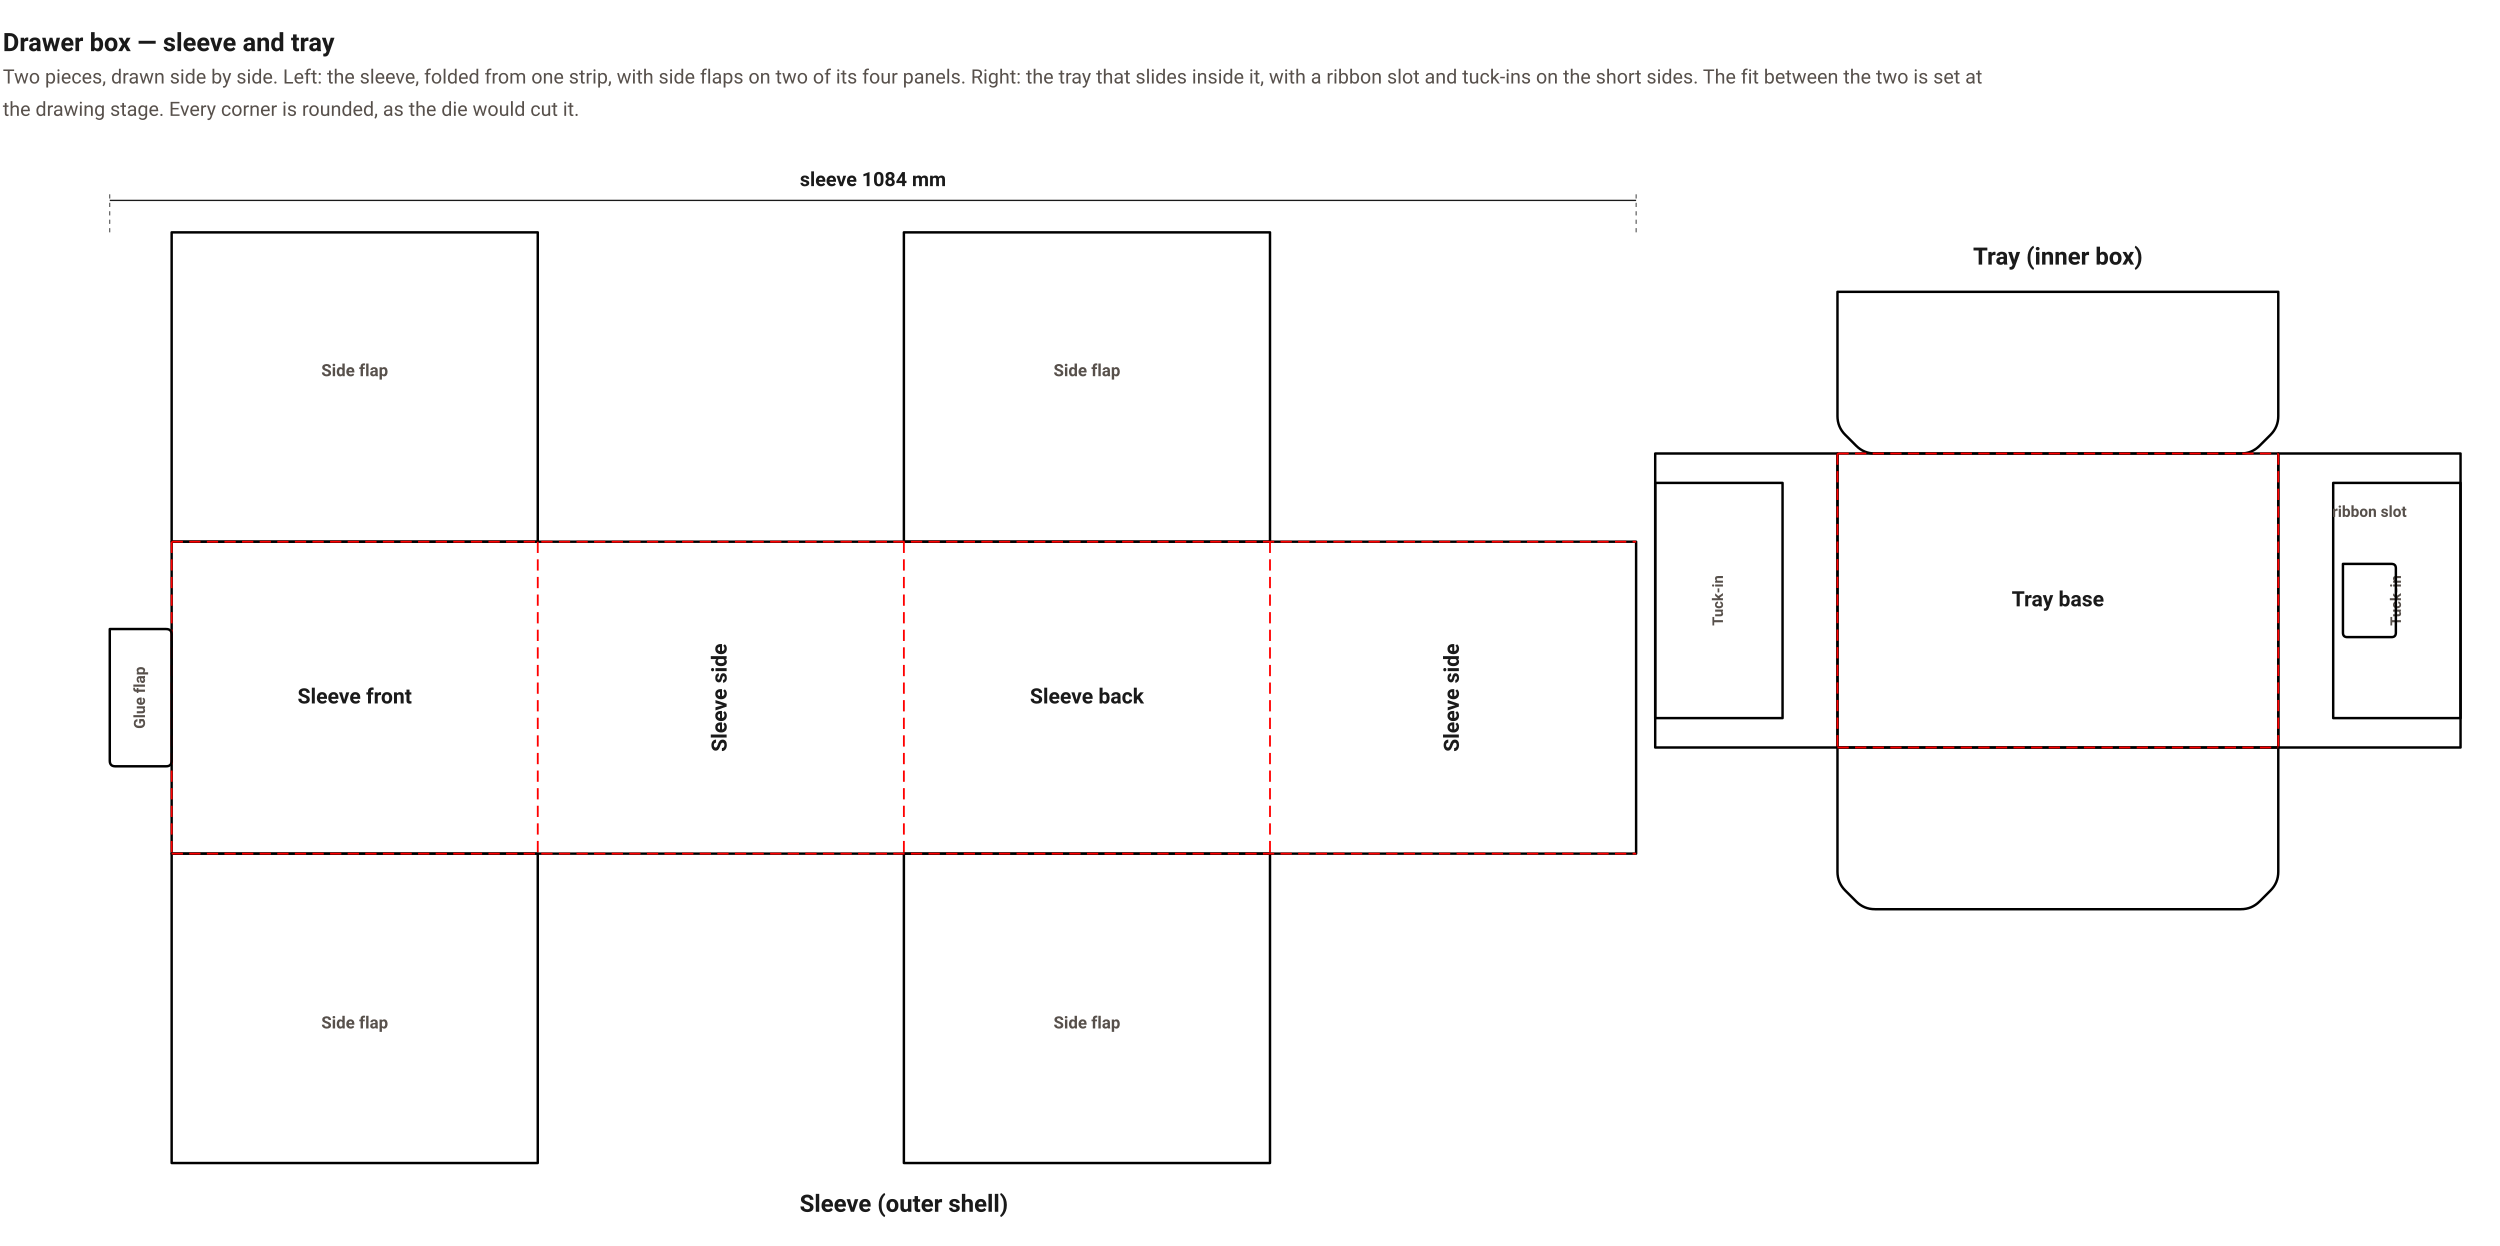
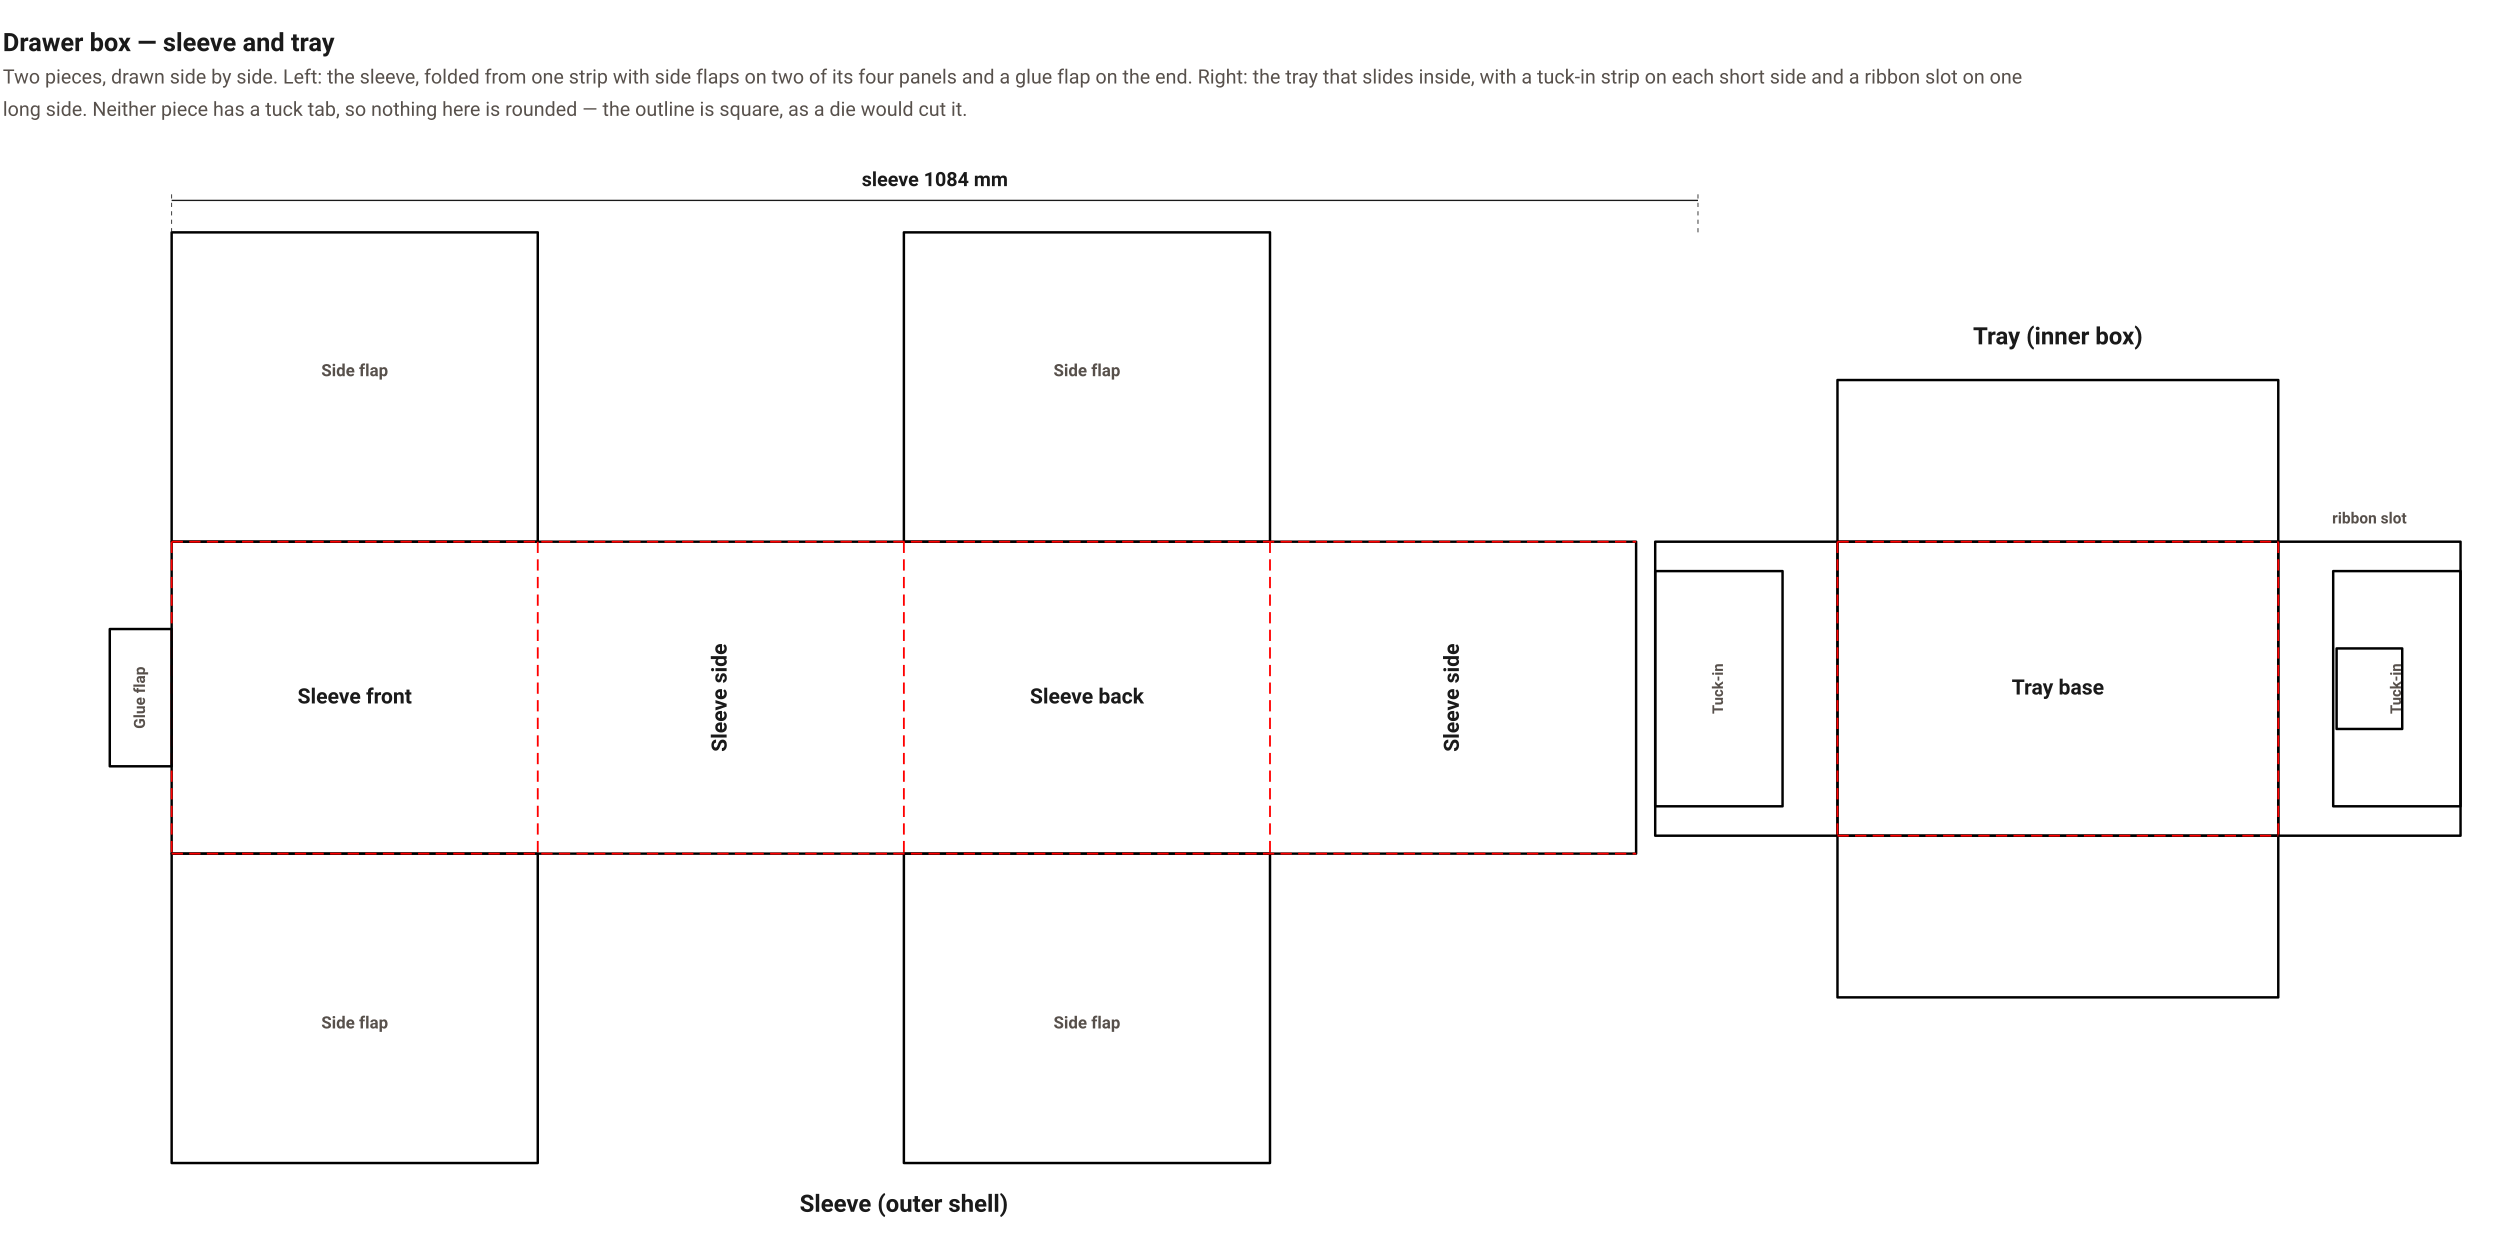
<svg xmlns="http://www.w3.org/2000/svg" viewBox="-121.9 -384.4 1775.4 883.6" width="1775" height="884" role="img" aria-labelledby="tdrawer ddrawer">
  <g>
    <path d="M0.00,0.00 L1040.00,0.00 L1040.00,221.52 L0.00,221.52 L0.00,0.00 Z" fill="none" stroke="#000000" stroke-width="1.75" stroke-linejoin="round" />
    <path d="M0.00,221.52 L260.00,221.52 L260.00,441.22 L0.00,441.22 L0.00,221.52 Z" fill="none" stroke="#000000" stroke-width="1.75" stroke-linejoin="round" />
+     <path d="M0.00,-219.70 L260.00,-219.70 L260.00,0.00 L0.00,0.00 L0.00,-219.70 Z" fill="none" stroke="#000000" stroke-width="1.75" stroke-linejoin="round" />
    <path d="M520.00,221.52 L780.00,221.52 L780.00,441.22 L520.00,441.22 L520.00,221.52 Z" fill="none" stroke="#000000" stroke-width="1.75" stroke-linejoin="round" />
-     <path d="M0.00,-219.70 L260.00,-219.70 L260.00,0.00 L0.00,0.00 L0.00,-219.70 Z" fill="none" stroke="#000000" stroke-width="1.75" stroke-linejoin="round" />
    <path d="M520.00,-219.70 L780.00,-219.70 L780.00,0.00 L520.00,0.00 L520.00,-219.70 Z" fill="none" stroke="#000000" stroke-width="1.75" stroke-linejoin="round" />
    <line x1="260.00" y1="0.00" x2="260.00" y2="221.52" stroke="#FF0000" stroke-width="1.3" stroke-dasharray="8 4.5" />
    <line x1="520.00" y1="0.00" x2="520.00" y2="221.52" stroke="#FF0000" stroke-width="1.3" stroke-dasharray="8 4.5" />
    <line x1="780.00" y1="0.00" x2="780.00" y2="221.52" stroke="#FF0000" stroke-width="1.3" stroke-dasharray="8 4.5" />
    <line x1="0.00" y1="221.52" x2="1040.00" y2="221.52" stroke="#FF0000" stroke-width="1.3" stroke-dasharray="8 4.5" />
    <line x1="0.00" y1="0.00" x2="1040.00" y2="0.00" stroke="#FF0000" stroke-width="1.3" stroke-dasharray="8 4.5" />
    <line x1="0.00" y1="0.00" x2="0.00" y2="221.52" stroke="#FF0000" stroke-width="1.3" stroke-dasharray="8 4.5" />
-     <path d="M-43.94,62.03 L-3.90,62.03 Q0.00,62.03 0.00,65.93 L0.00,155.59 Q0.00,159.49 -3.90,159.49 L-40.04,159.49 Q-43.94,159.49 -43.94,155.59 L-43.94,62.03 Z" fill="none" stroke="#000000" stroke-width="1.75" stroke-linejoin="round" />
+     <path d="M-43.94,62.03 L0.00,62.03 L0.00,159.49 L-43.94,159.49 L-43.94,62.03 Z" fill="none" stroke="#000000" stroke-width="1.75" stroke-linejoin="round" />
    <text x="130.00" y="110.76" font-family="ui-sans-serif,system-ui,-apple-system,'Segoe UI',Roboto,'Helvetica Neue',Arial,sans-serif" font-size="15" font-weight="600" fill="#1A1A1A" text-anchor="middle" dominant-baseline="middle">Sleeve front</text>
    <text x="390.00" y="110.76" transform="rotate(-90 390.00 110.76)" font-family="ui-sans-serif,system-ui,-apple-system,'Segoe UI',Roboto,'Helvetica Neue',Arial,sans-serif" font-size="15" font-weight="600" fill="#1A1A1A" text-anchor="middle" dominant-baseline="middle">Sleeve side</text>
    <text x="650.00" y="110.76" font-family="ui-sans-serif,system-ui,-apple-system,'Segoe UI',Roboto,'Helvetica Neue',Arial,sans-serif" font-size="15" font-weight="600" fill="#1A1A1A" text-anchor="middle" dominant-baseline="middle">Sleeve back</text>
    <text x="910.00" y="110.76" transform="rotate(-90 910.00 110.76)" font-family="ui-sans-serif,system-ui,-apple-system,'Segoe UI',Roboto,'Helvetica Neue',Arial,sans-serif" font-size="15" font-weight="600" fill="#1A1A1A" text-anchor="middle" dominant-baseline="middle">Sleeve side</text>
    <text x="130.00" y="342.36" font-family="ui-sans-serif,system-ui,-apple-system,'Segoe UI',Roboto,'Helvetica Neue',Arial,sans-serif" font-size="12" font-weight="600" fill="#57504B" text-anchor="middle" dominant-baseline="middle">Side flap</text>
+     <text x="130.00" y="-120.84" font-family="ui-sans-serif,system-ui,-apple-system,'Segoe UI',Roboto,'Helvetica Neue',Arial,sans-serif" font-size="12" font-weight="600" fill="#57504B" text-anchor="middle" dominant-baseline="middle">Side flap</text>
    <text x="650.00" y="342.36" font-family="ui-sans-serif,system-ui,-apple-system,'Segoe UI',Roboto,'Helvetica Neue',Arial,sans-serif" font-size="12" font-weight="600" fill="#57504B" text-anchor="middle" dominant-baseline="middle">Side flap</text>
-     <text x="130.00" y="-120.84" font-family="ui-sans-serif,system-ui,-apple-system,'Segoe UI',Roboto,'Helvetica Neue',Arial,sans-serif" font-size="12" font-weight="600" fill="#57504B" text-anchor="middle" dominant-baseline="middle">Side flap</text>
    <text x="650.00" y="-120.84" font-family="ui-sans-serif,system-ui,-apple-system,'Segoe UI',Roboto,'Helvetica Neue',Arial,sans-serif" font-size="12" font-weight="600" fill="#57504B" text-anchor="middle" dominant-baseline="middle">Side flap</text>
    <text x="-21.97" y="110.76" transform="rotate(-90 -21.97 110.76)" font-family="ui-sans-serif,system-ui,-apple-system,'Segoe UI',Roboto,'Helvetica Neue',Arial,sans-serif" font-size="11" font-weight="600" fill="#57504B" text-anchor="middle" dominant-baseline="middle">Glue flap</text>
    <text x="520.00" y="471.22" font-family="ui-sans-serif,system-ui,-apple-system,'Segoe UI',Roboto,'Helvetica Neue',Arial,sans-serif" font-size="17" font-weight="600" fill="#1A1A1A" text-anchor="middle" dominant-baseline="middle">Sleeve (outer shell)</text>
-     <path d="M1183.00,-62.63 L1496.04,-62.63 L1496.04,146.15 L1183.00,146.15 L1183.00,-62.63 Z" fill="none" stroke="#000000" stroke-width="1.75" stroke-linejoin="round" />
-     <path d="M1183.00,146.15 L1183.00,234.39 Q1183.00,242.19 1188.52,247.71 L1196.27,255.46 Q1201.78,260.98 1209.58,260.98 L1469.46,260.98 Q1477.26,260.98 1482.77,255.46 L1490.52,247.71 Q1496.04,242.19 1496.04,234.39 L1496.04,146.15 Z" fill="none" stroke="#000000" stroke-width="1.75" stroke-linejoin="round" />
-     <path d="M1183.00,-177.46 L1183.00,-89.22 Q1183.00,-81.42 1188.52,-75.90 L1196.27,-68.15 Q1201.78,-62.63 1209.58,-62.63 L1469.46,-62.63 Q1477.26,-62.63 1482.77,-68.15 L1490.52,-75.90 Q1496.04,-81.42 1496.04,-89.22 L1496.04,-177.46 Z" fill="none" stroke="#000000" stroke-width="1.75" stroke-linejoin="round" />
-     <path d="M1053.56,-62.63 L1183.00,-62.63 L1183.00,146.15 L1053.56,146.15 L1053.56,-62.63 Z" fill="none" stroke="#000000" stroke-width="1.75" stroke-linejoin="round" />
-     <path d="M1053.56,-41.76 L1144.00,-41.76 L1144.00,125.27 L1053.56,125.27 L1053.56,-41.76 Z" fill="none" stroke="#000000" stroke-width="1.75" stroke-linejoin="round" />
-     <text x="1098.78" y="41.76" transform="rotate(-90 1098.78 41.76)" font-family="ui-sans-serif,system-ui,-apple-system,'Segoe UI',Roboto,'Helvetica Neue',Arial,sans-serif" font-size="10.5" font-weight="600" fill="#57504B" text-anchor="middle" dominant-baseline="middle">Tuck-in</text>
-     <path d="M1496.04,-62.63 L1625.48,-62.63 L1625.48,146.15 L1496.04,146.15 L1496.04,-62.63 Z" fill="none" stroke="#000000" stroke-width="1.75" stroke-linejoin="round" />
-     <path d="M1535.04,-41.76 L1625.48,-41.76 L1625.48,125.27 L1535.04,125.27 L1535.04,-41.76 Z" fill="none" stroke="#000000" stroke-width="1.75" stroke-linejoin="round" />
-     <text x="1580.26" y="41.76" transform="rotate(-90 1580.26 41.76)" font-family="ui-sans-serif,system-ui,-apple-system,'Segoe UI',Roboto,'Helvetica Neue',Arial,sans-serif" font-size="10.5" font-weight="600" fill="#57504B" text-anchor="middle" dominant-baseline="middle">Tuck-in</text>
-     <line x1="1183.00" y1="-62.63" x2="1183.00" y2="146.15" stroke="#FF0000" stroke-width="1.3" stroke-dasharray="8 4.5" />
-     <line x1="1496.04" y1="-62.63" x2="1496.04" y2="146.15" stroke="#FF0000" stroke-width="1.3" stroke-dasharray="8 4.5" />
-     <line x1="1183.00" y1="-62.63" x2="1496.04" y2="-62.63" stroke="#FF0000" stroke-width="1.3" stroke-dasharray="8 4.5" />
-     <line x1="1183.00" y1="146.15" x2="1496.04" y2="146.15" stroke="#FF0000" stroke-width="1.3" stroke-dasharray="8 4.5" />
-     <path d="M1541.97,15.76 L1576.43,15.76 Q1579.55,15.76 1579.55,18.88 L1579.55,64.64 Q1579.55,67.76 1576.43,67.76 L1545.09,67.76 Q1541.97,67.76 1541.97,64.64 L1541.97,15.76 Z" fill="none" stroke="#000000" stroke-width="1.75" stroke-linejoin="round" />
-     <text x="1339.52" y="41.76" font-family="ui-sans-serif,system-ui,-apple-system,'Segoe UI',Roboto,'Helvetica Neue',Arial,sans-serif" font-size="15" font-weight="600" fill="#1A1A1A" text-anchor="middle" dominant-baseline="middle">Tray base</text>
-     <text x="1560.76" y="-20.64" font-family="ui-sans-serif,system-ui,-apple-system,'Segoe UI',Roboto,'Helvetica Neue',Arial,sans-serif" font-size="11" font-weight="600" fill="#57504B" text-anchor="middle" dominant-baseline="middle">ribbon slot</text>
-     <text x="1339.52" y="-201.46" font-family="ui-sans-serif,system-ui,-apple-system,'Segoe UI',Roboto,'Helvetica Neue',Arial,sans-serif" font-size="17" font-weight="600" fill="#1A1A1A" text-anchor="middle" dominant-baseline="middle">Tray (inner box)</text>
-     <line x1="-43.94" y1="-242.38" x2="1040.00" y2="-242.38" stroke="#1A1A1A" stroke-width="0.95" />
-     <line x1="-43.94" y1="-219.70" x2="-43.94" y2="-247.38" stroke="#1A1A1A" stroke-width="0.6" stroke-dasharray="3 3" />
-     <line x1="1040.00" y1="-219.70" x2="1040.00" y2="-247.38" stroke="#1A1A1A" stroke-width="0.6" stroke-dasharray="3 3" />
-     <text x="498.03" y="-256.38" font-family="ui-sans-serif,system-ui,-apple-system,'Segoe UI',Roboto,'Helvetica Neue',Arial,sans-serif" font-size="14" font-weight="600" fill="#1A1A1A" text-anchor="middle" dominant-baseline="middle">sleeve 1084 mm</text>
+     <path d="M1183.00,0.00 L1496.04,0.00 L1496.04,208.78 L1183.00,208.78 L1183.00,0.00 Z" fill="none" stroke="#000000" stroke-width="1.75" stroke-linejoin="round" />
+     <path d="M1183.00,208.78 L1496.04,208.78 L1496.04,323.61 L1183.00,323.61 L1183.00,208.78 Z" fill="none" stroke="#000000" stroke-width="1.75" stroke-linejoin="round" />
+     <path d="M1183.00,-114.83 L1496.04,-114.83 L1496.04,0.00 L1183.00,0.00 L1183.00,-114.83 Z" fill="none" stroke="#000000" stroke-width="1.75" stroke-linejoin="round" />
+     <path d="M1053.56,0.00 L1183.00,0.00 L1183.00,208.78 L1053.56,208.78 L1053.56,0.00 Z" fill="none" stroke="#000000" stroke-width="1.75" stroke-linejoin="round" />
+     <path d="M1053.56,20.88 L1144.00,20.88 L1144.00,187.90 L1053.56,187.90 L1053.56,20.88 Z" fill="none" stroke="#000000" stroke-width="1.75" stroke-linejoin="round" />
+     <text x="1098.78" y="104.39" transform="rotate(-90 1098.78 104.39)" font-family="ui-sans-serif,system-ui,-apple-system,'Segoe UI',Roboto,'Helvetica Neue',Arial,sans-serif" font-size="10.5" font-weight="600" fill="#57504B" text-anchor="middle" dominant-baseline="middle">Tuck-in</text>
+     <path d="M1496.04,0.00 L1625.48,0.00 L1625.48,208.78 L1496.04,208.78 L1496.04,0.00 Z" fill="none" stroke="#000000" stroke-width="1.75" stroke-linejoin="round" />
+     <path d="M1535.04,20.88 L1625.48,20.88 L1625.48,187.90 L1535.04,187.90 L1535.04,20.88 Z" fill="none" stroke="#000000" stroke-width="1.75" stroke-linejoin="round" />
+     <text x="1580.26" y="104.39" transform="rotate(-90 1580.26 104.39)" font-family="ui-sans-serif,system-ui,-apple-system,'Segoe UI',Roboto,'Helvetica Neue',Arial,sans-serif" font-size="10.5" font-weight="600" fill="#57504B" text-anchor="middle" dominant-baseline="middle">Tuck-in</text>
+     <path d="M1537.46,75.79 L1584.06,75.79 L1584.06,132.99 L1537.46,132.99 L1537.46,75.79 Z" fill="none" stroke="#000000" stroke-width="1.75" stroke-linejoin="round" />
+     <text x="1560.76" y="-16.00" font-family="ui-sans-serif,system-ui,-apple-system,'Segoe UI',Roboto,'Helvetica Neue',Arial,sans-serif" font-size="11" font-weight="600" fill="#57504B" text-anchor="middle" dominant-baseline="middle">ribbon slot</text>
+     <line x1="1183.00" y1="0.00" x2="1183.00" y2="208.78" stroke="#FF0000" stroke-width="1.3" stroke-dasharray="8 4.5" />
+     <line x1="1496.04" y1="0.00" x2="1496.04" y2="208.78" stroke="#FF0000" stroke-width="1.3" stroke-dasharray="8 4.5" />
+     <line x1="1183.00" y1="0.00" x2="1496.04" y2="0.00" stroke="#FF0000" stroke-width="1.3" stroke-dasharray="8 4.5" />
+     <line x1="1183.00" y1="208.78" x2="1496.04" y2="208.78" stroke="#FF0000" stroke-width="1.3" stroke-dasharray="8 4.5" />
+     <text x="1339.52" y="104.39" font-family="ui-sans-serif,system-ui,-apple-system,'Segoe UI',Roboto,'Helvetica Neue',Arial,sans-serif" font-size="15" font-weight="600" fill="#1A1A1A" text-anchor="middle" dominant-baseline="middle">Tray base</text>
+     <text x="1339.52" y="-144.83" font-family="ui-sans-serif,system-ui,-apple-system,'Segoe UI',Roboto,'Helvetica Neue',Arial,sans-serif" font-size="17" font-weight="600" fill="#1A1A1A" text-anchor="middle" dominant-baseline="middle">Tray (inner box)</text>
+     <line x1="0.00" y1="-242.38" x2="1083.94" y2="-242.38" stroke="#1A1A1A" stroke-width="0.95" />
+     <line x1="0.00" y1="-219.70" x2="0.00" y2="-247.38" stroke="#1A1A1A" stroke-width="0.6" stroke-dasharray="3 3" />
+     <line x1="1083.94" y1="-219.70" x2="1083.94" y2="-247.38" stroke="#1A1A1A" stroke-width="0.6" stroke-dasharray="3 3" />
+     <text x="541.97" y="-256.38" font-family="ui-sans-serif,system-ui,-apple-system,'Segoe UI',Roboto,'Helvetica Neue',Arial,sans-serif" font-size="14" font-weight="600" fill="#1A1A1A" text-anchor="middle" dominant-baseline="middle">sleeve 1084 mm</text>
    <text x="-119.9" y="-348.4" font-family="ui-sans-serif,system-ui,-apple-system,'Segoe UI',Roboto,'Helvetica Neue',Arial,sans-serif" font-size="18" font-weight="700" fill="#1A1A1A">Drawer box — sleeve and tray</text>
-     <text x="-119.9" y="-325.4" font-family="ui-sans-serif,system-ui,-apple-system,'Segoe UI',Roboto,'Helvetica Neue',Arial,sans-serif" font-size="14" fill="#57504B">Two pieces, drawn side by side. Left: the sleeve, folded from one strip, with side flaps on two of its four panels. Right: the tray that slides inside it, with a ribbon slot and tuck-ins on the short sides. The fit between the two is set at</text>
-     <text x="-119.9" y="-302.4" font-family="ui-sans-serif,system-ui,-apple-system,'Segoe UI',Roboto,'Helvetica Neue',Arial,sans-serif" font-size="14" fill="#57504B">the drawing stage. Every corner is rounded, as the die would cut it.</text>
+     <text x="-119.9" y="-325.4" font-family="ui-sans-serif,system-ui,-apple-system,'Segoe UI',Roboto,'Helvetica Neue',Arial,sans-serif" font-size="14" fill="#57504B">Two pieces, drawn side by side. Left: the sleeve, folded from one strip with side flaps on two of its four panels and a glue flap on the end. Right: the tray that slides inside, with a tuck-in strip on each short side and a ribbon slot on one</text>
+     <text x="-119.9" y="-302.4" font-family="ui-sans-serif,system-ui,-apple-system,'Segoe UI',Roboto,'Helvetica Neue',Arial,sans-serif" font-size="14" fill="#57504B">long side. Neither piece has a tuck tab, so nothing here is rounded — the outline is square, as a die would cut it.</text>
  </g>
</svg>
